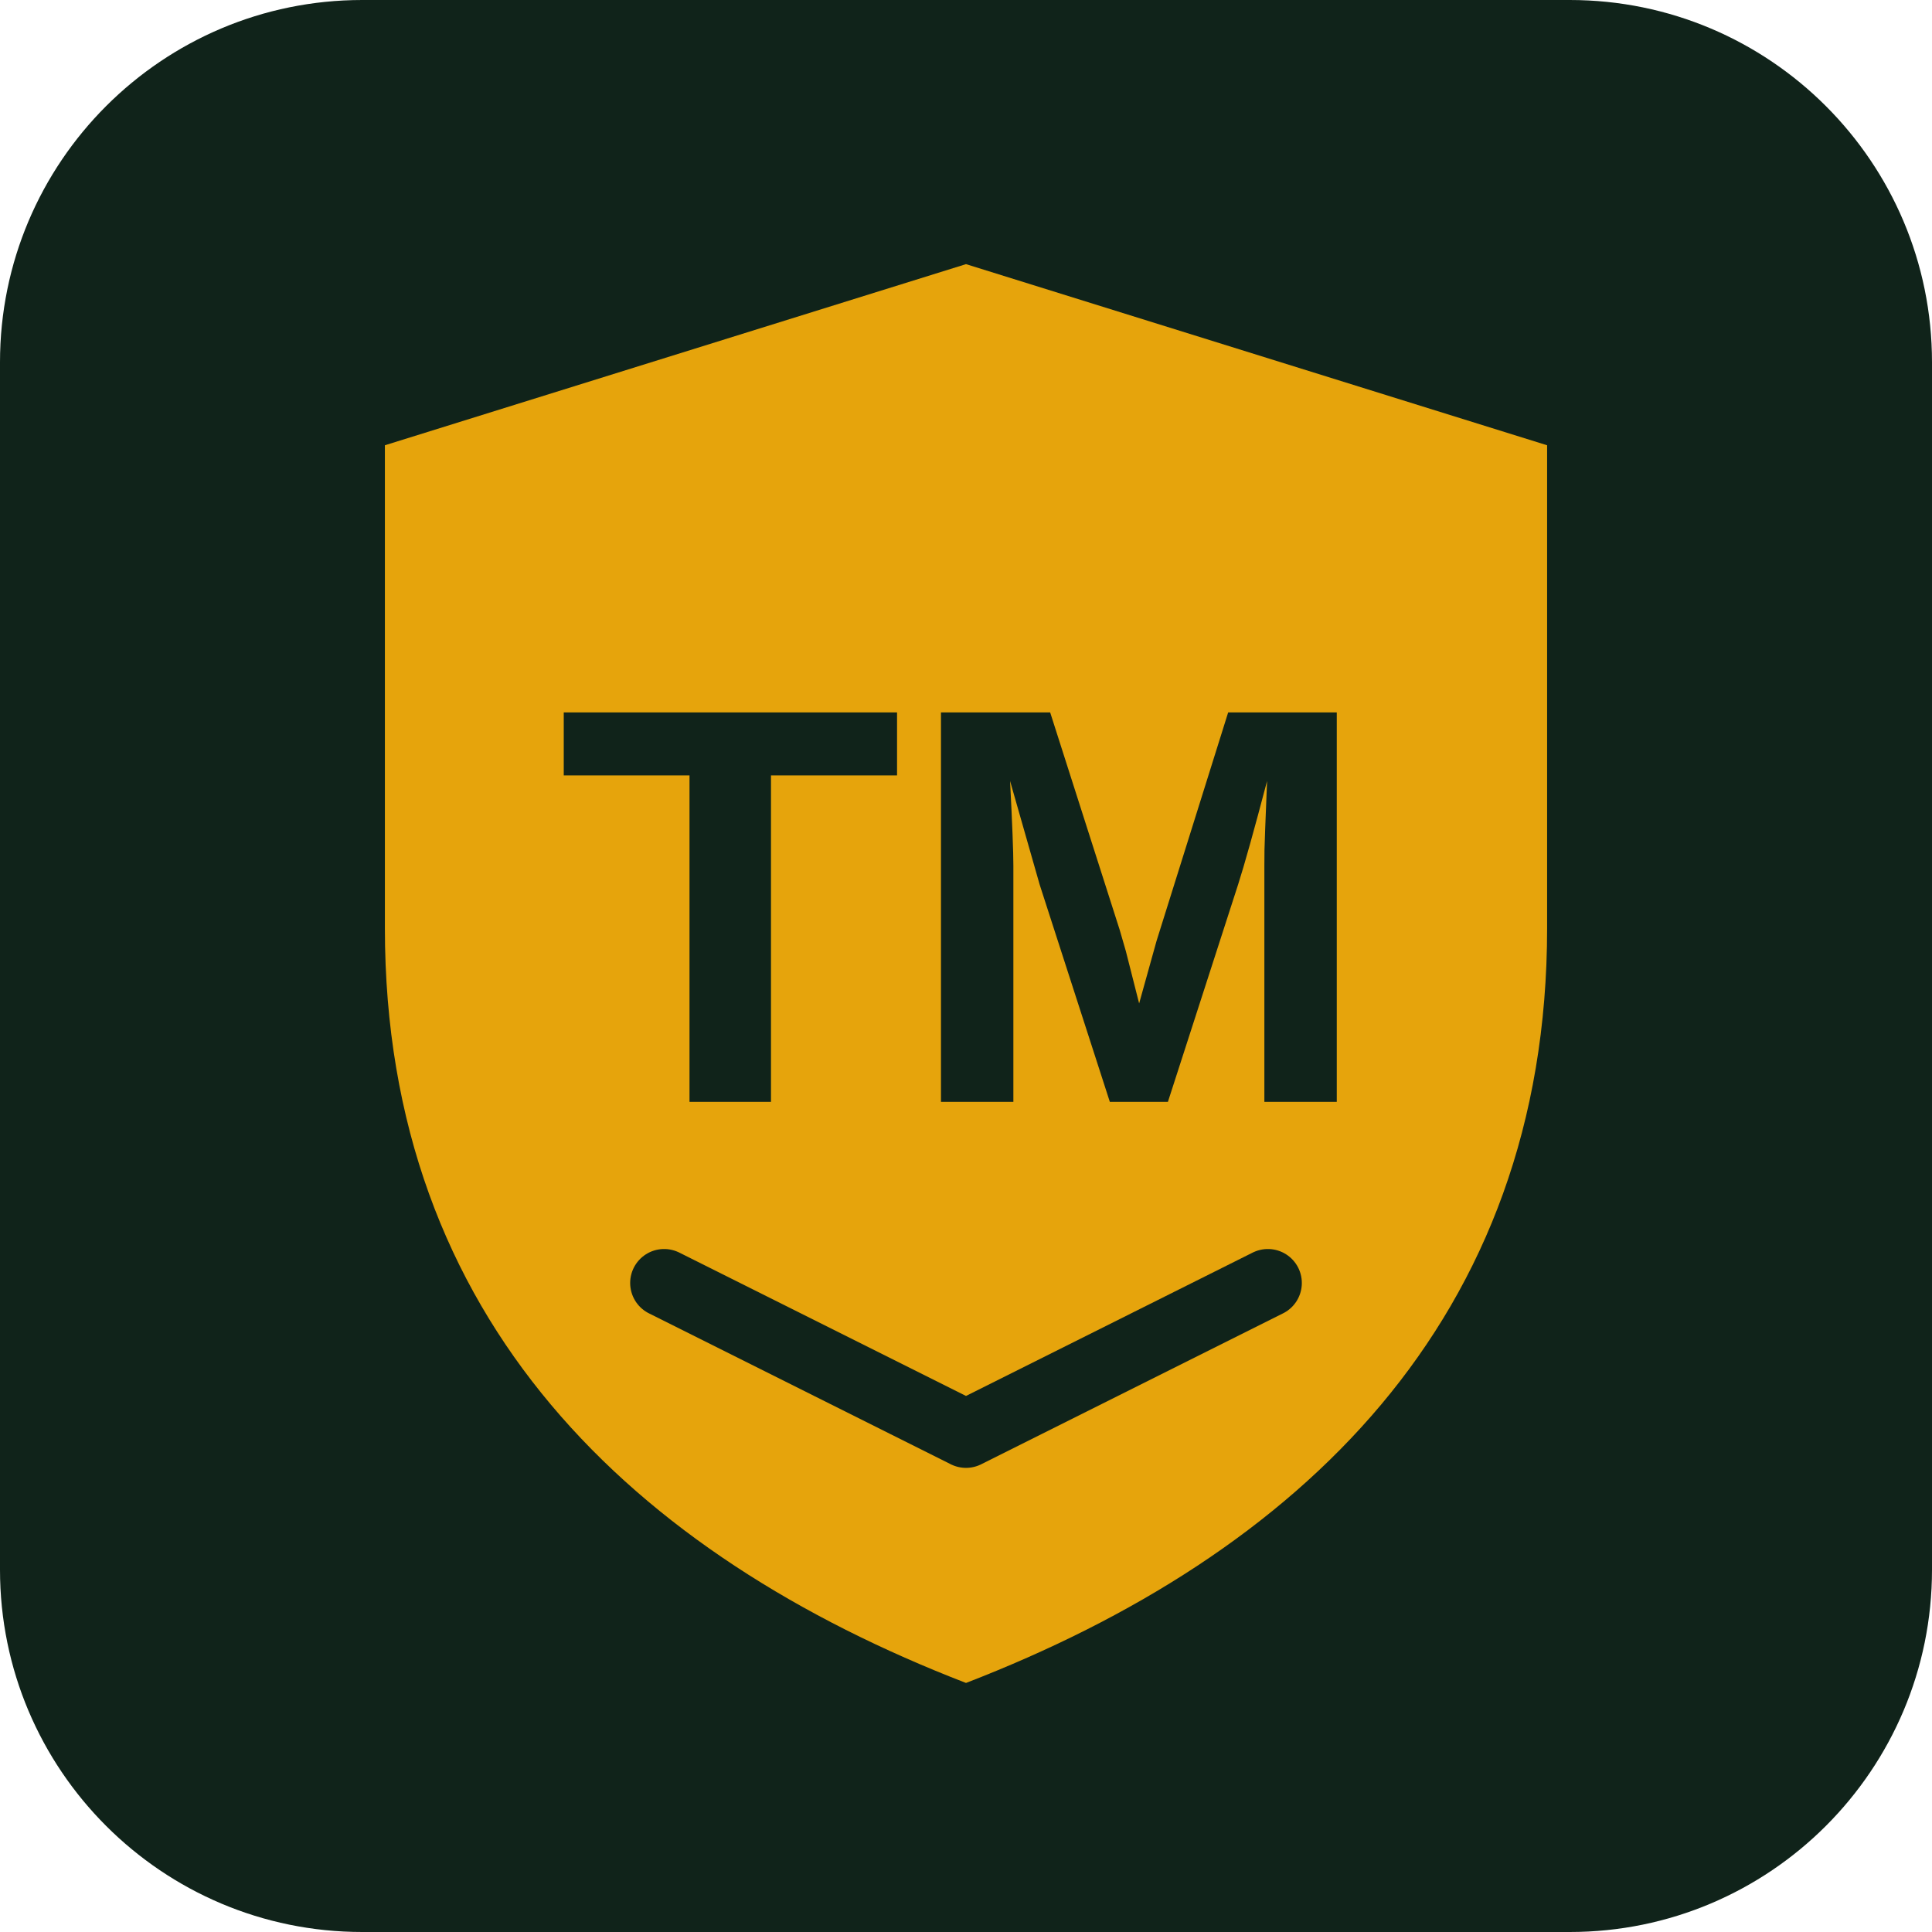
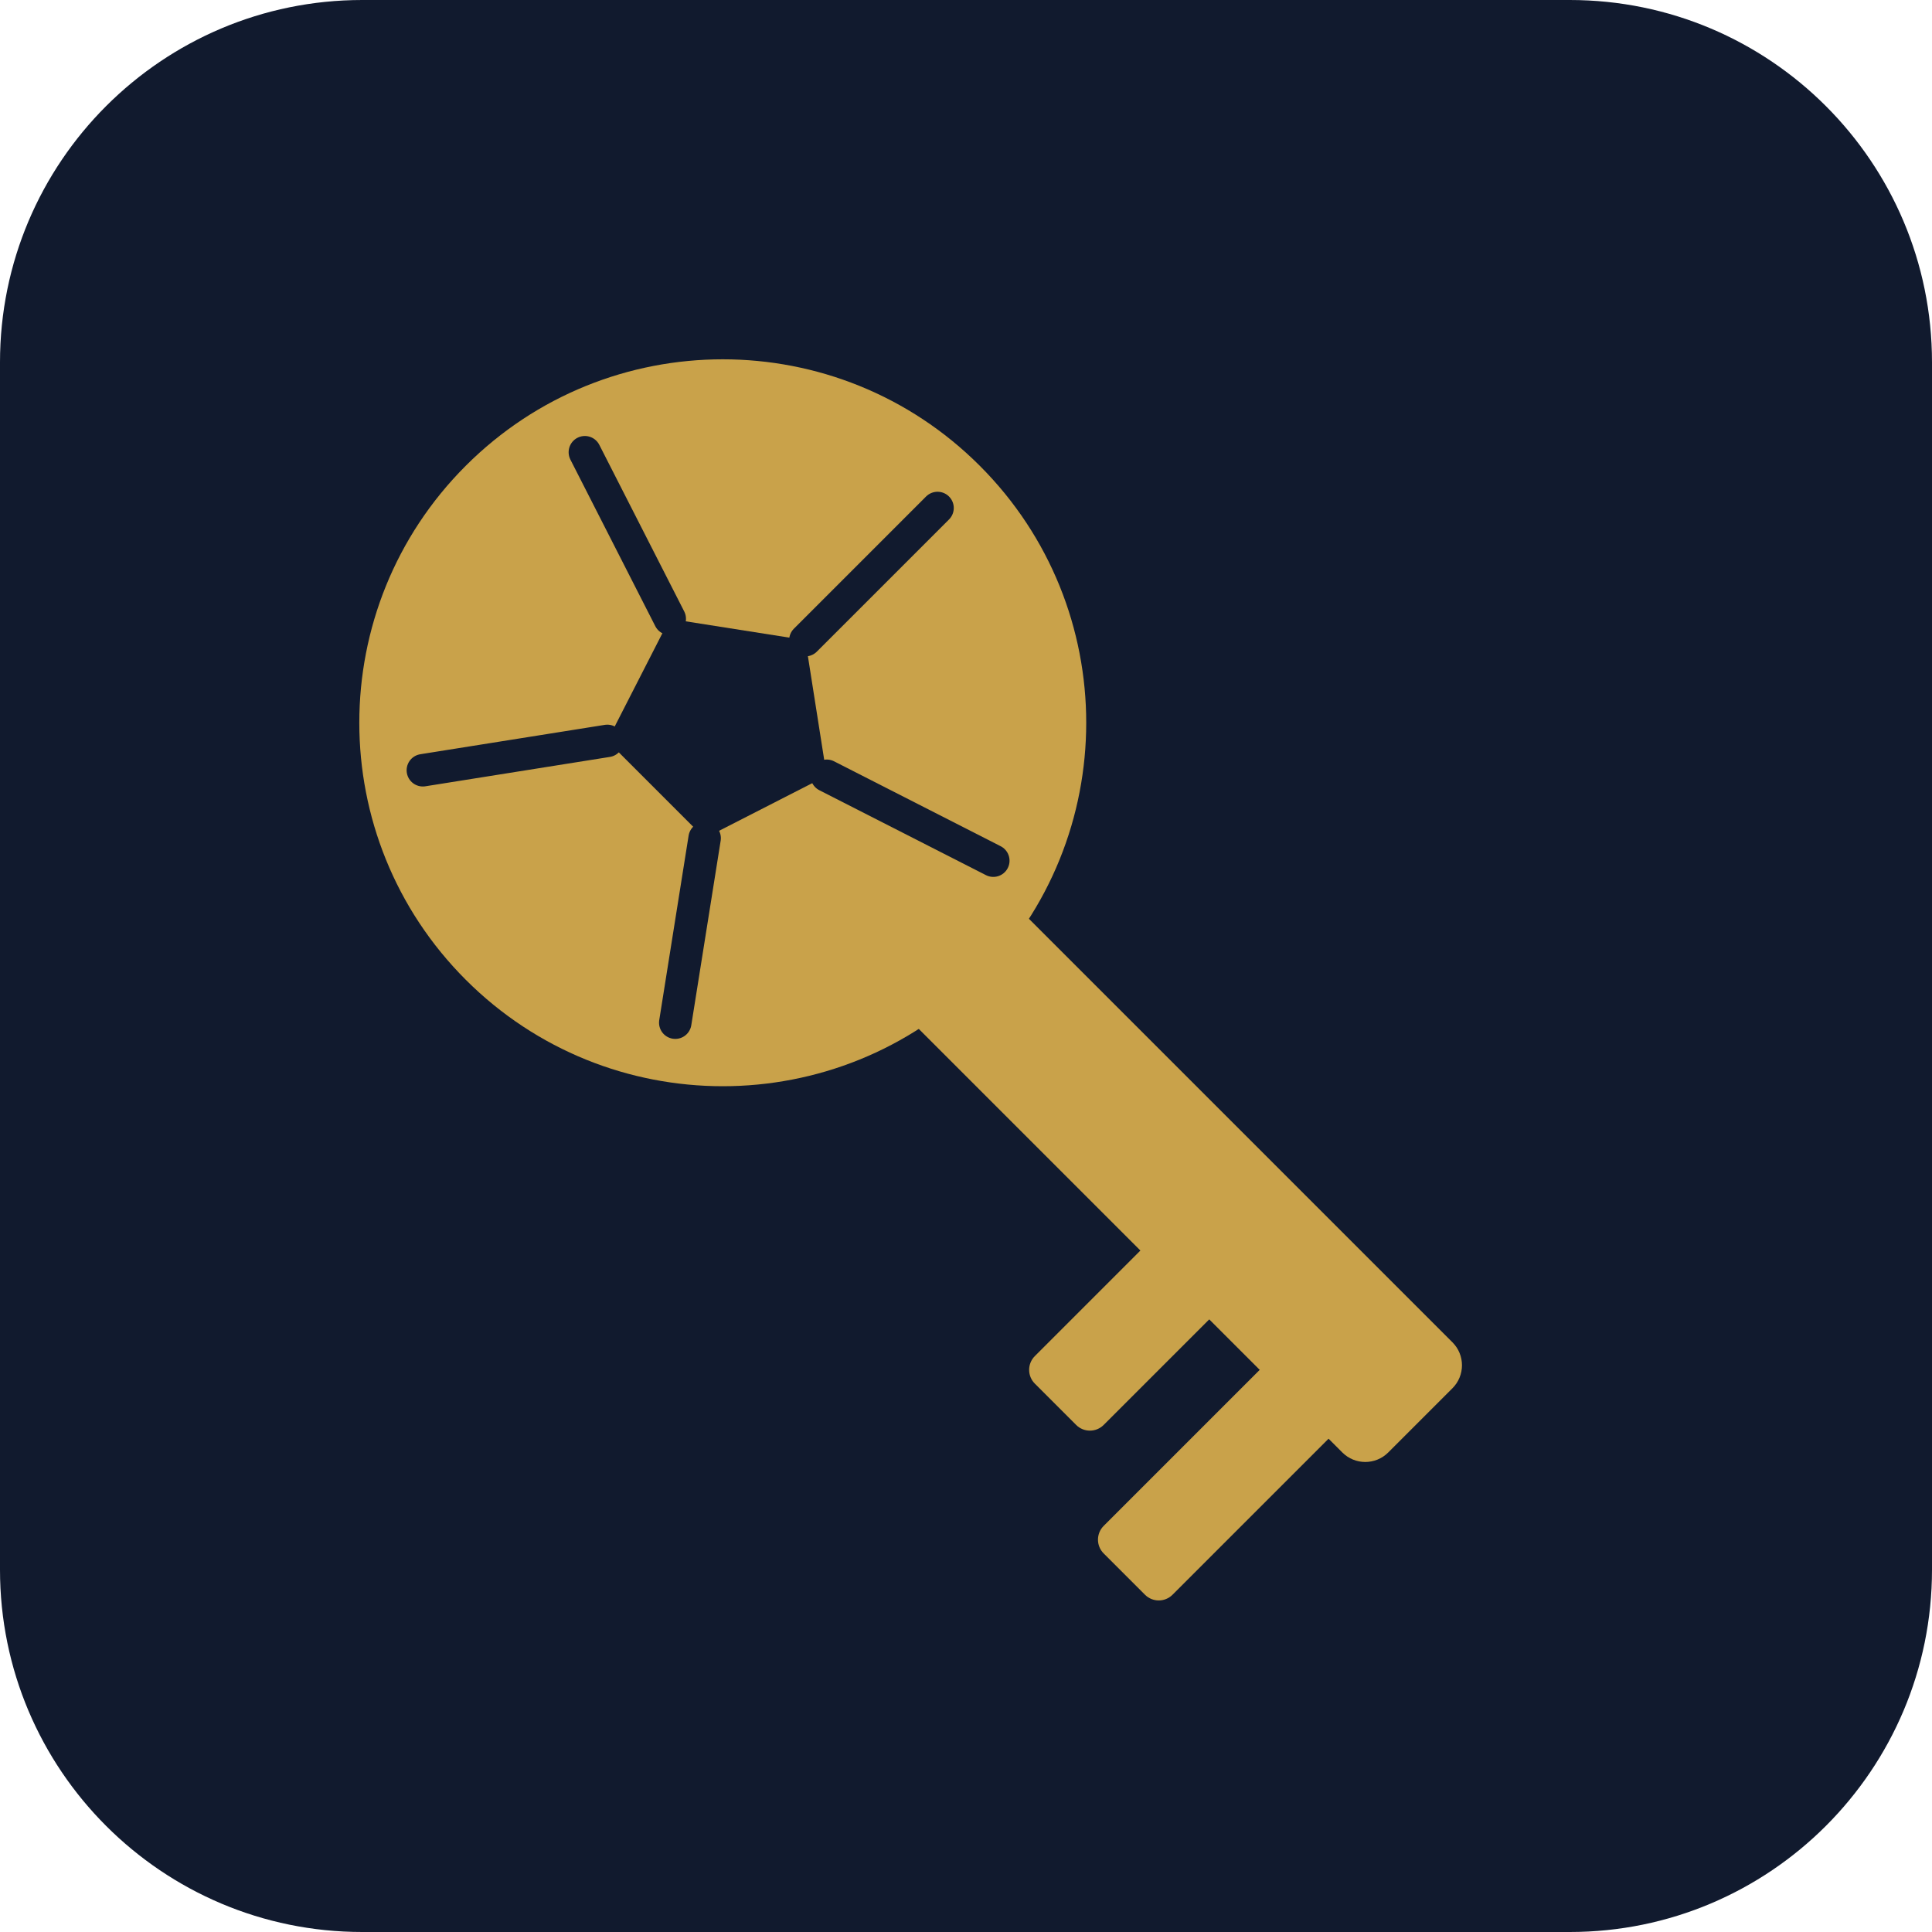
<svg xmlns="http://www.w3.org/2000/svg" viewBox="0 0 512 512">
-   <rect width="512" height="512" rx="96" fill="#10231a" />
-   <path d="M256 70 L410 118 V246 C410 350 344 412 256 446 C168 412 102 350 102 246 V118 Z" fill="#e6a40c" />
-   <path d="M176 340 L256 380 L336 340" fill="none" stroke="#10231a" stroke-width="18" stroke-linecap="round" stroke-linejoin="round" />
-   <text x="256" y="292" text-anchor="middle" font-family="Arial Narrow, Arial, sans-serif" font-weight="800" font-size="150" fill="#10231a">TM</text>
+   <rect width="512" height="512" rx="96" fill="#111a2e" />
+   <g transform="rotate(45 256 256) translate(256 256) scale(.86) translate(-256 -256)">
+     <rect x="240" y="232" width="214" height="48" rx="10" fill="#c9a24a" />
+     <rect x="356" y="270" width="30" height="62" rx="6" fill="#c9a24a" />
+     <rect x="408" y="270" width="30" height="84" rx="6" fill="#c9a24a" />
+     <circle cx="150" cy="256" r="112" fill="#c9a24a" />
+     <polygon points="150.0,220.0 184.2,244.9 171.2,285.1 128.8,285.1 115.8,244.9" fill="#111a2e" />
+     <g stroke="#111a2e" stroke-width="10" stroke-linecap="round">
+       <path d="M150.0 220.0 L150.0 162.4" />
+       <path d="M184.2 244.9 L239.0 227.1" />
+       <path d="M171.2 285.1 L205.0 331.7" />
+       <path d="M128.8 285.1 L95.0 331.7" />
+       <path d="M115.8 244.9 L61.0 227.1" />
+     </g>
+   </g>
</svg>
